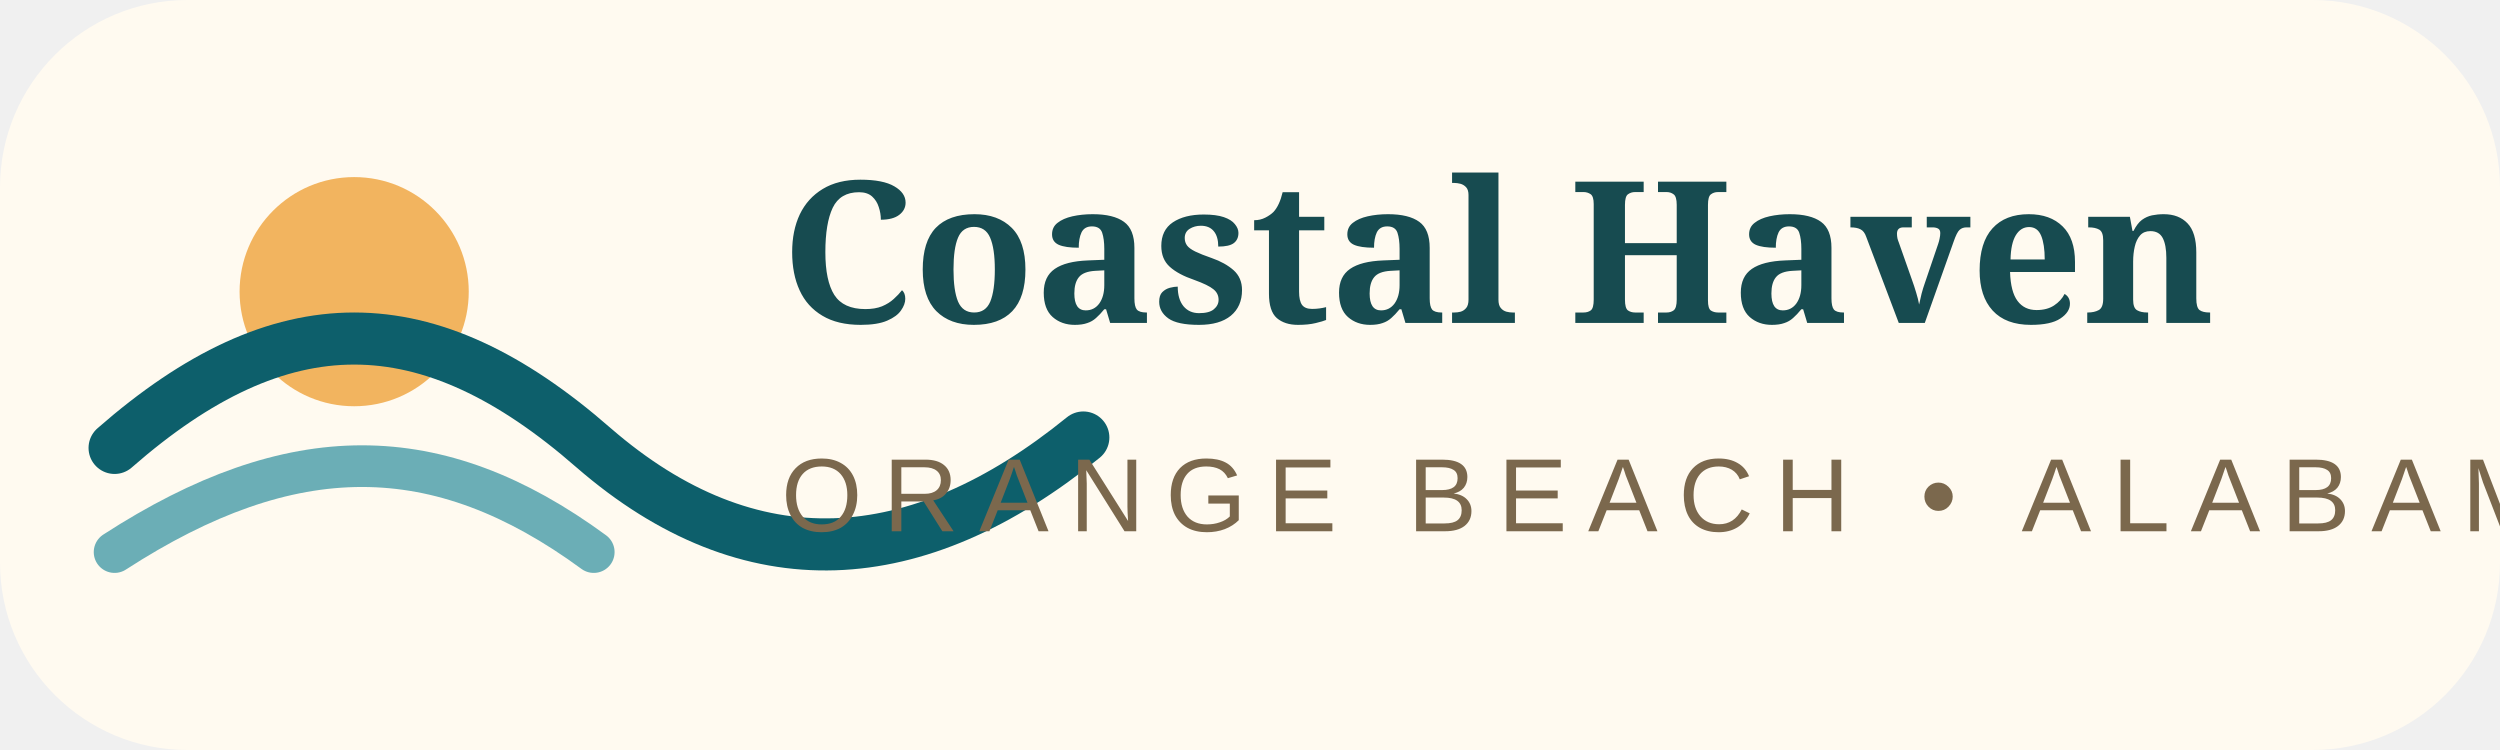
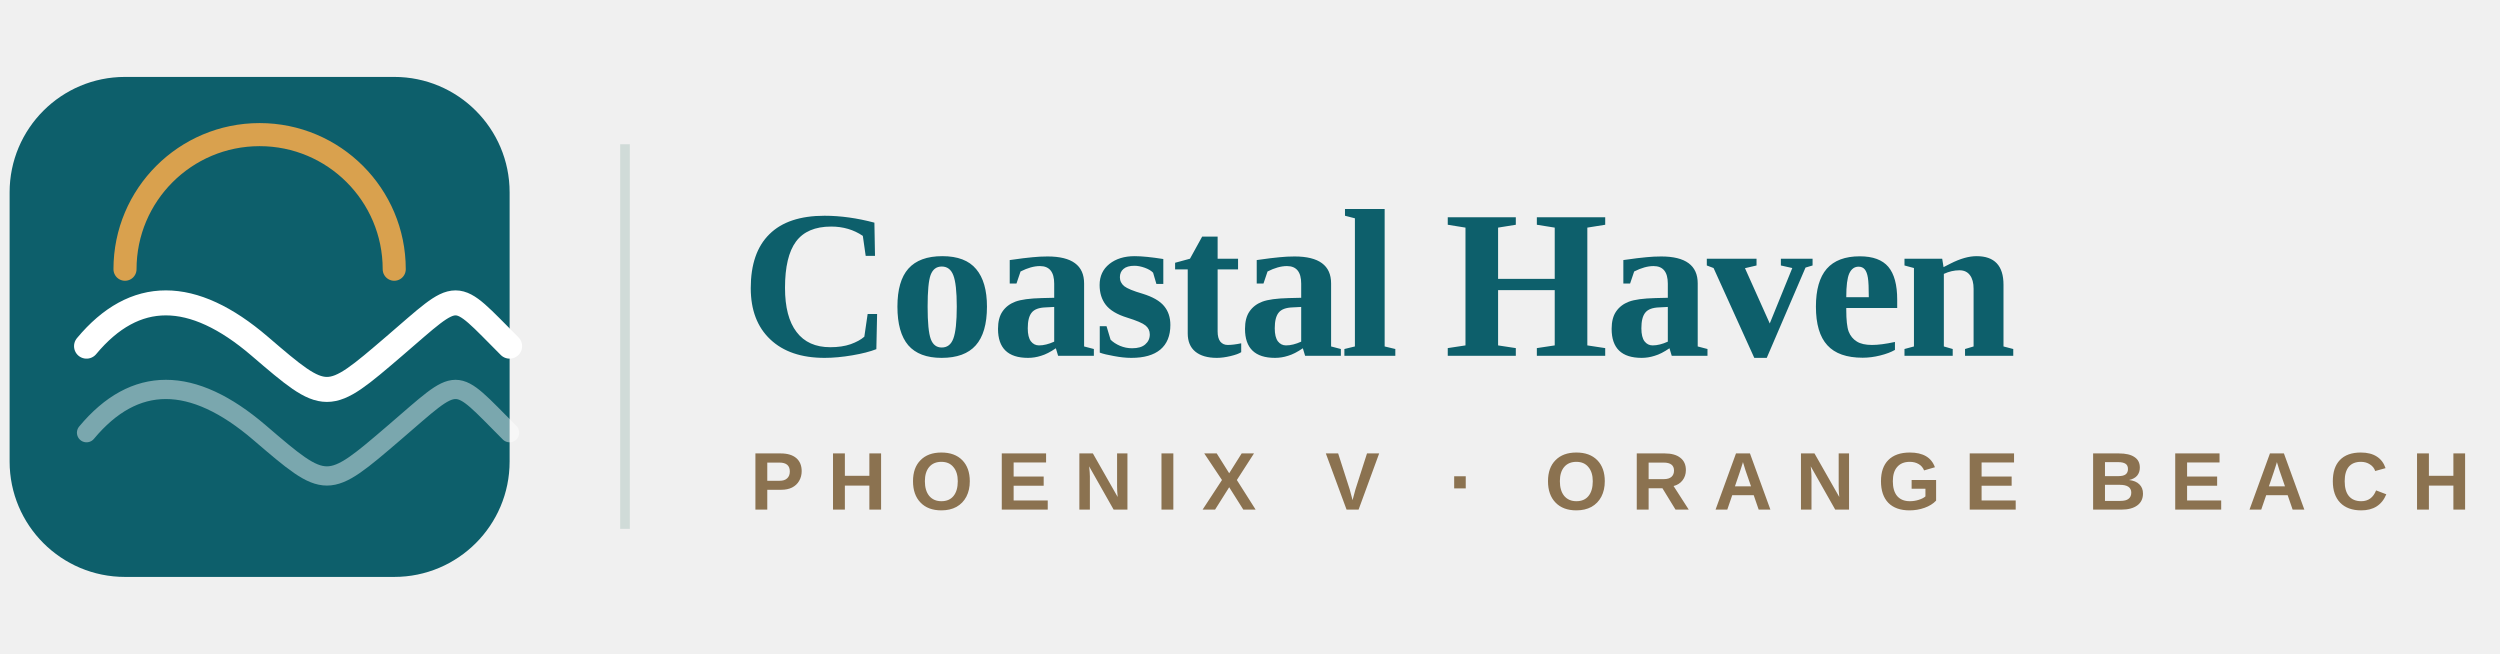
- <svg xmlns="http://www.w3.org/2000/svg" viewBox="0 0 240 72">
-   <rect width="240" height="72" rx="18" fill="#fffaf0" />
-   <circle cx="34" cy="28" r="11" fill="#f2b45f" />
-   <path d="M11 43c16-14 30-14 46 0 15 13 31 12 47-1" fill="none" stroke="#0d5f6b" stroke-width="5" stroke-linecap="round" />
-   <path d="M11 53c17-11 31-11 46 0" fill="none" stroke="#6baeb6" stroke-width="4" stroke-linecap="round" />
-   <text x="75" y="31" font-family="Georgia,serif" font-size="19" fill="#174b50" font-weight="700">Coastal Haven</text>
-   <text x="75" y="51" font-family="Arial,sans-serif" font-size="10" letter-spacing="2" fill="#7b684d">ORANGE BEACH • ALABAMA</text>
+ <svg xmlns="http://www.w3.org/2000/svg" viewBox="0 0 260 68">
+   <rect x="1" y="8" width="52" height="52" rx="12" fill="#0d5f6b" />
+   <path d="M13 28 A14 14 0 0 1 41 28" fill="none" stroke="#d9a14e" stroke-width="2.4" stroke-linecap="round" />
+   <path d="M9 36 C14 30 20 30 27 36 S34 42 41 36 S47 30 53 36" fill="none" stroke="white" stroke-width="2.6" stroke-linecap="round" />
+   <path d="M9 45 C14 39 20 39 27 45 S34 51 41 45 S47 39 53 45" fill="none" stroke="rgba(255,255,255,0.45)" stroke-width="2" stroke-linecap="round" />
+   <line x1="65" y1="15" x2="65" y2="55" stroke="#d0dbd8" stroke-width="1" />
+   <text x="77" y="37" font-family="Georgia,'Times New Roman',serif" font-size="22" font-weight="700" fill="#0d5f6b" letter-spacing="-0.4">Coastal Haven</text>
+   <text x="78" y="53" font-family="Arial,Helvetica,sans-serif" font-size="8.5" font-weight="600" letter-spacing="2.4" fill="#8b7250">PHOENIX V · ORANGE BEACH</text>
</svg>
